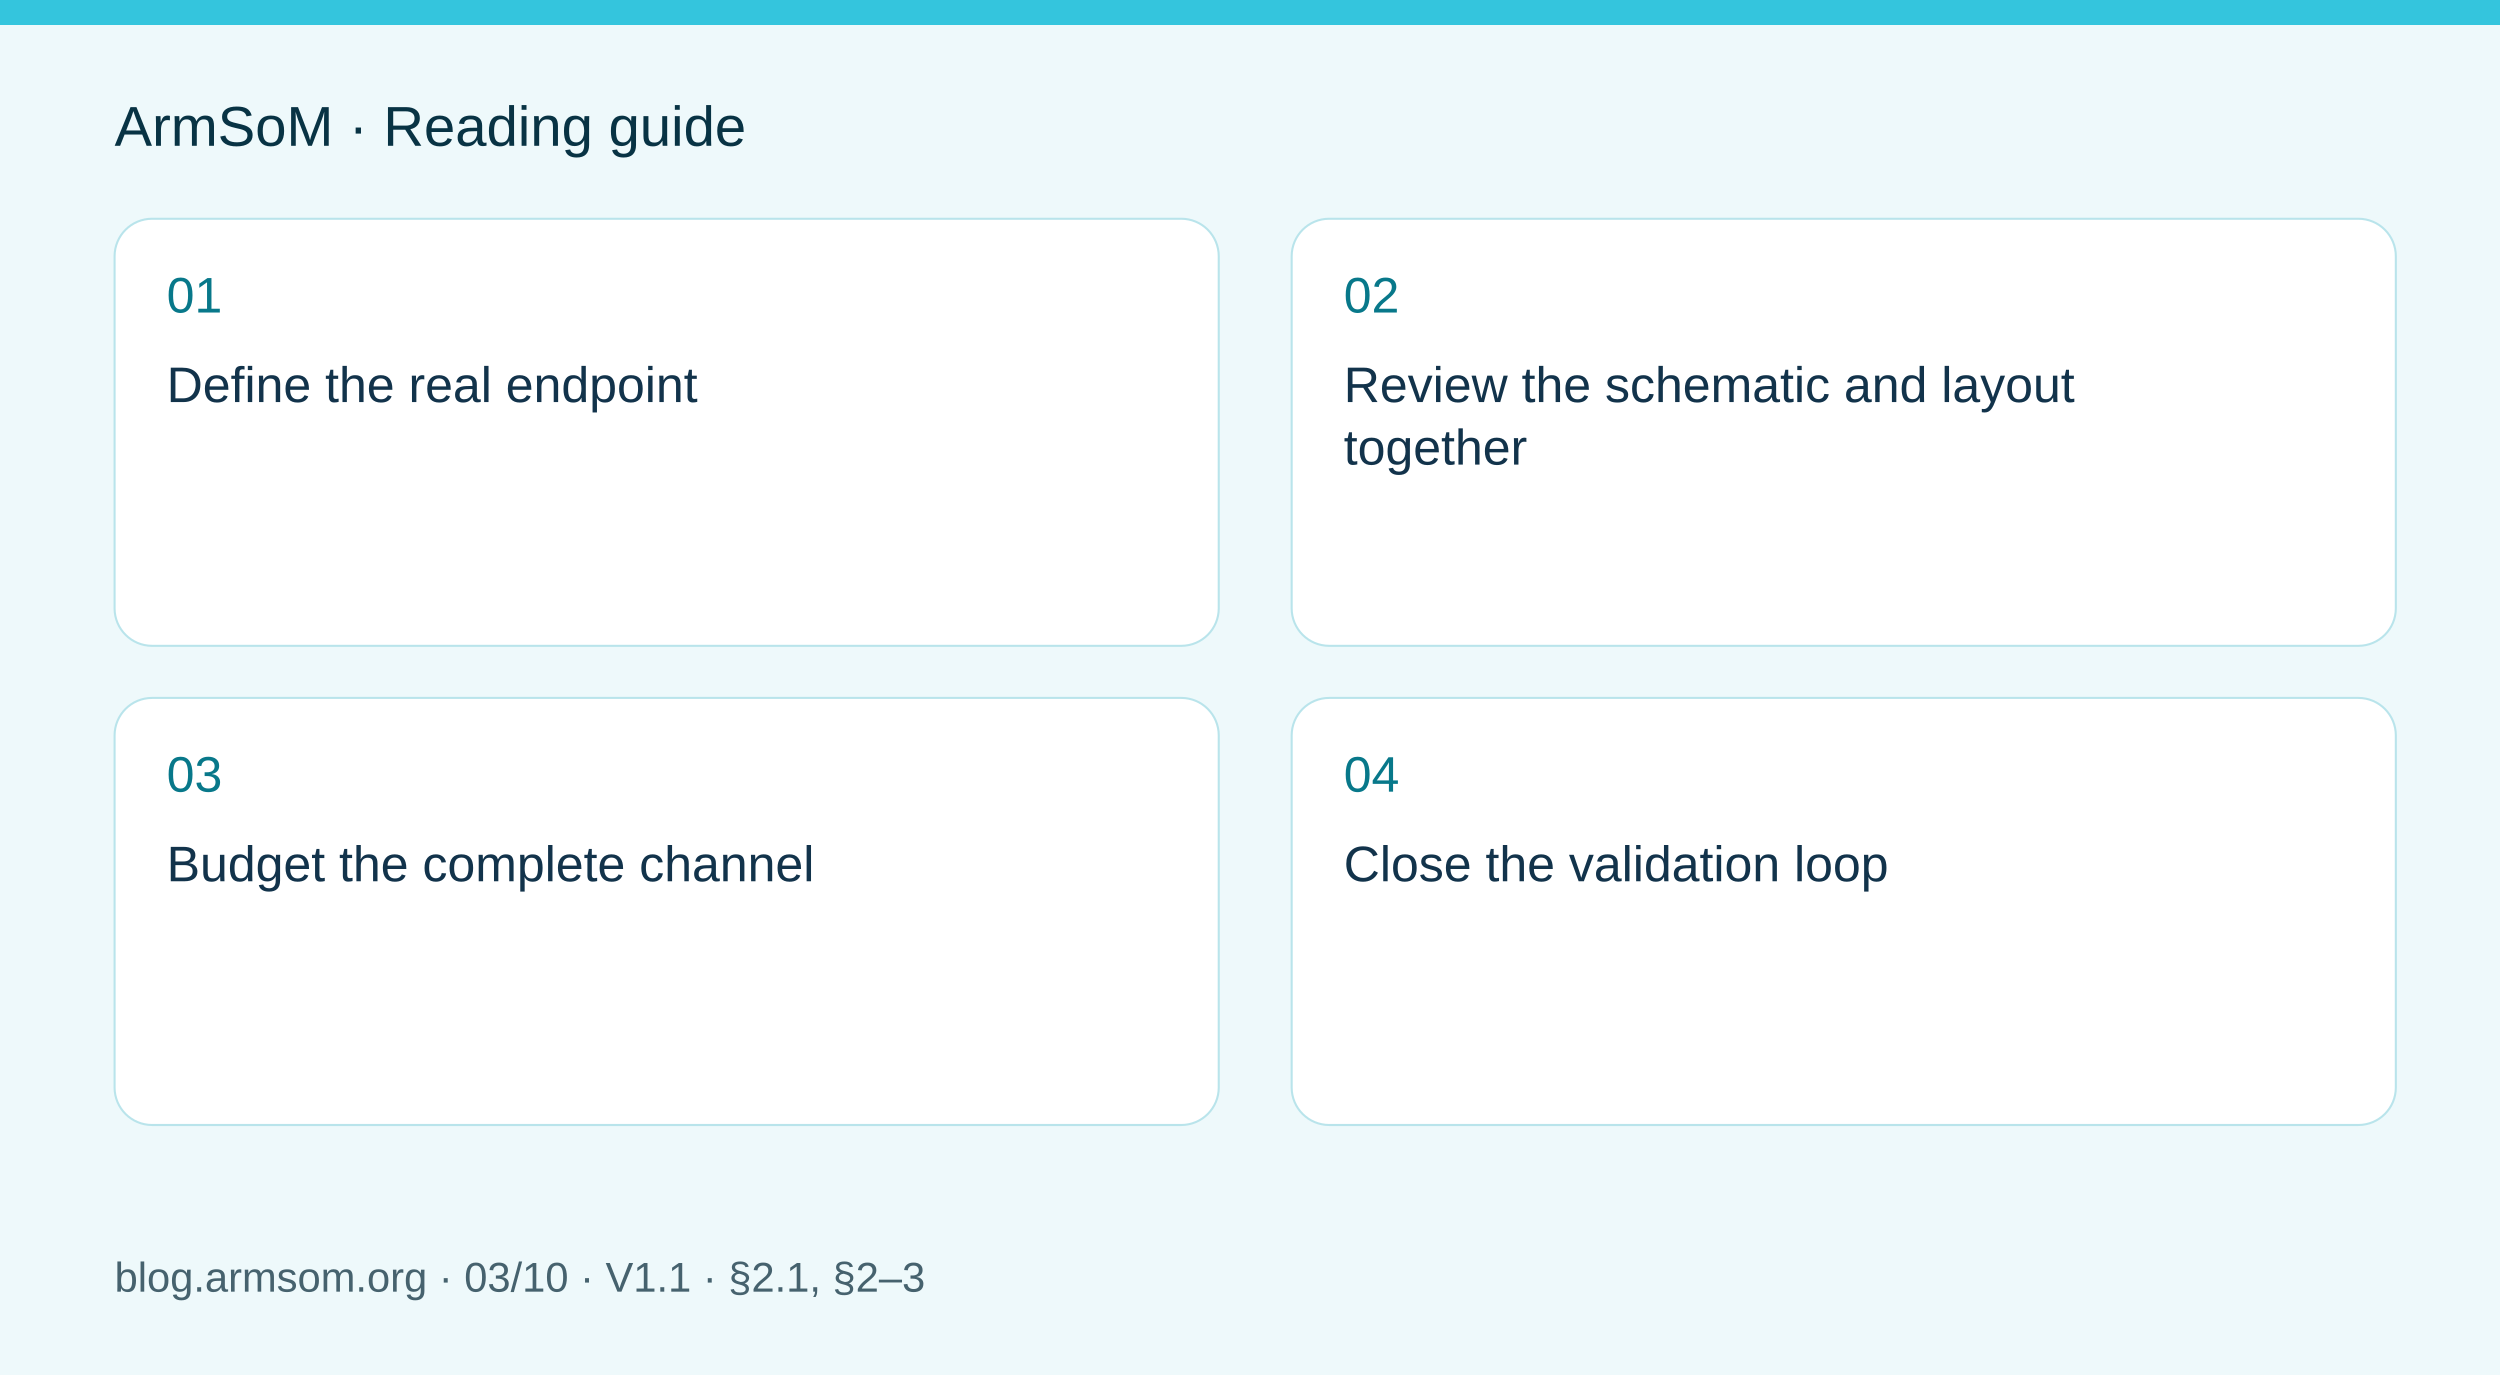
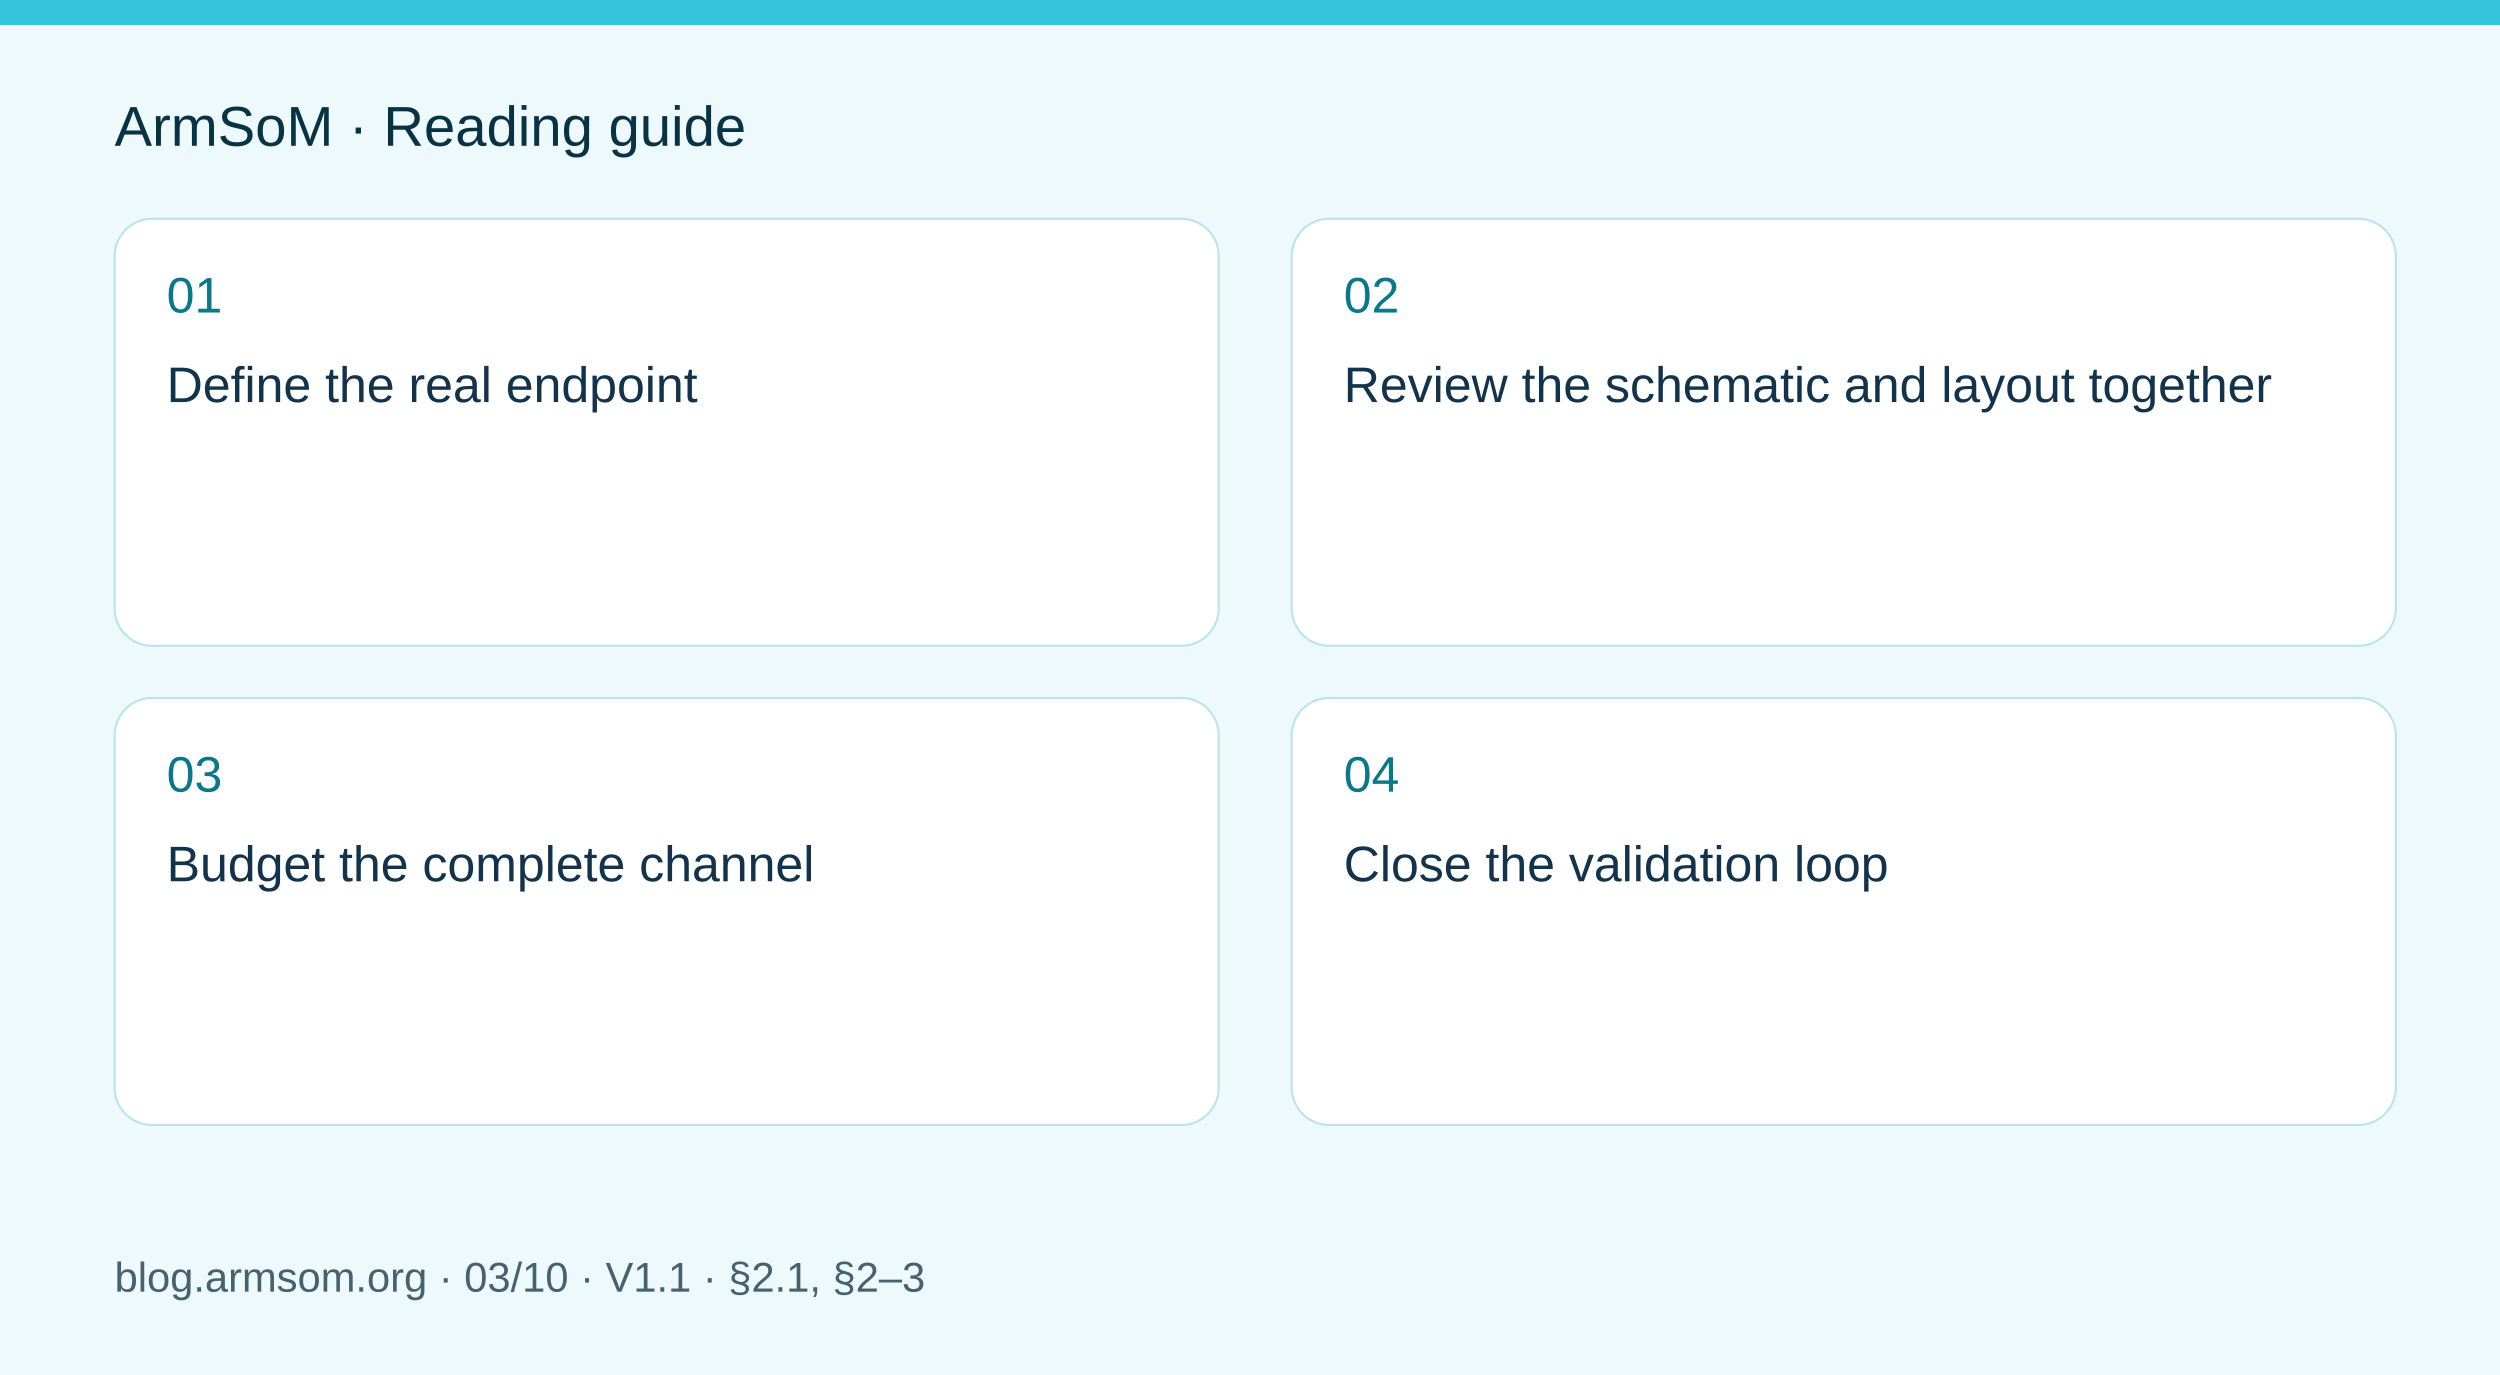
<svg xmlns="http://www.w3.org/2000/svg" width="1200" height="660" viewBox="0 0 1200 660" role="img">
  <rect width="1200" height="660" fill="#eef9fb" />
  <rect width="1200" height="12" fill="#34C5DD" />
  <text x="55" y="70" fill="#083344" font-family="Arial,Microsoft YaHei,sans-serif" font-size="27">ArmSoM · Reading guide</text>
  <rect x="55" y="105" width="530" height="205" rx="18" fill="white" stroke="#b9e4eb" />
  <text x="80" y="150" fill="#08788a" font-family="Arial" font-size="24">01</text>
  <text x="80" y="193" fill="#12334b" font-family="Arial,Microsoft YaHei,sans-serif" font-size="24">Define the real endpoint</text>
  <rect x="620" y="105" width="530" height="205" rx="18" fill="white" stroke="#b9e4eb" />
  <text x="645" y="150" fill="#08788a" font-family="Arial" font-size="24">02</text>
-   <text x="645" y="193" fill="#12334b" font-family="Arial,Microsoft YaHei,sans-serif" font-size="24">Review the schematic and layout </text>
-   <text x="645" y="223" fill="#12334b" font-family="Arial,Microsoft YaHei,sans-serif" font-size="24">together</text>
+   <text x="645" y="193" fill="#12334b" font-family="Arial,Microsoft YaHei,sans-serif" font-size="24">Review the schematic and layout together</text>
  <rect x="55" y="335" width="530" height="205" rx="18" fill="white" stroke="#b9e4eb" />
  <text x="80" y="380" fill="#08788a" font-family="Arial" font-size="24">03</text>
  <text x="80" y="423" fill="#12334b" font-family="Arial,Microsoft YaHei,sans-serif" font-size="24">Budget the complete channel</text>
  <rect x="620" y="335" width="530" height="205" rx="18" fill="white" stroke="#b9e4eb" />
  <text x="645" y="380" fill="#08788a" font-family="Arial" font-size="24">04</text>
  <text x="645" y="423" fill="#12334b" font-family="Arial,Microsoft YaHei,sans-serif" font-size="24">Close the validation loop</text>
  <text x="55" y="620" fill="#46626e" font-family="Arial" font-size="20">blog.armsom.org · 03/10 · V1.1 · §2.1, §2–3</text>
</svg>
